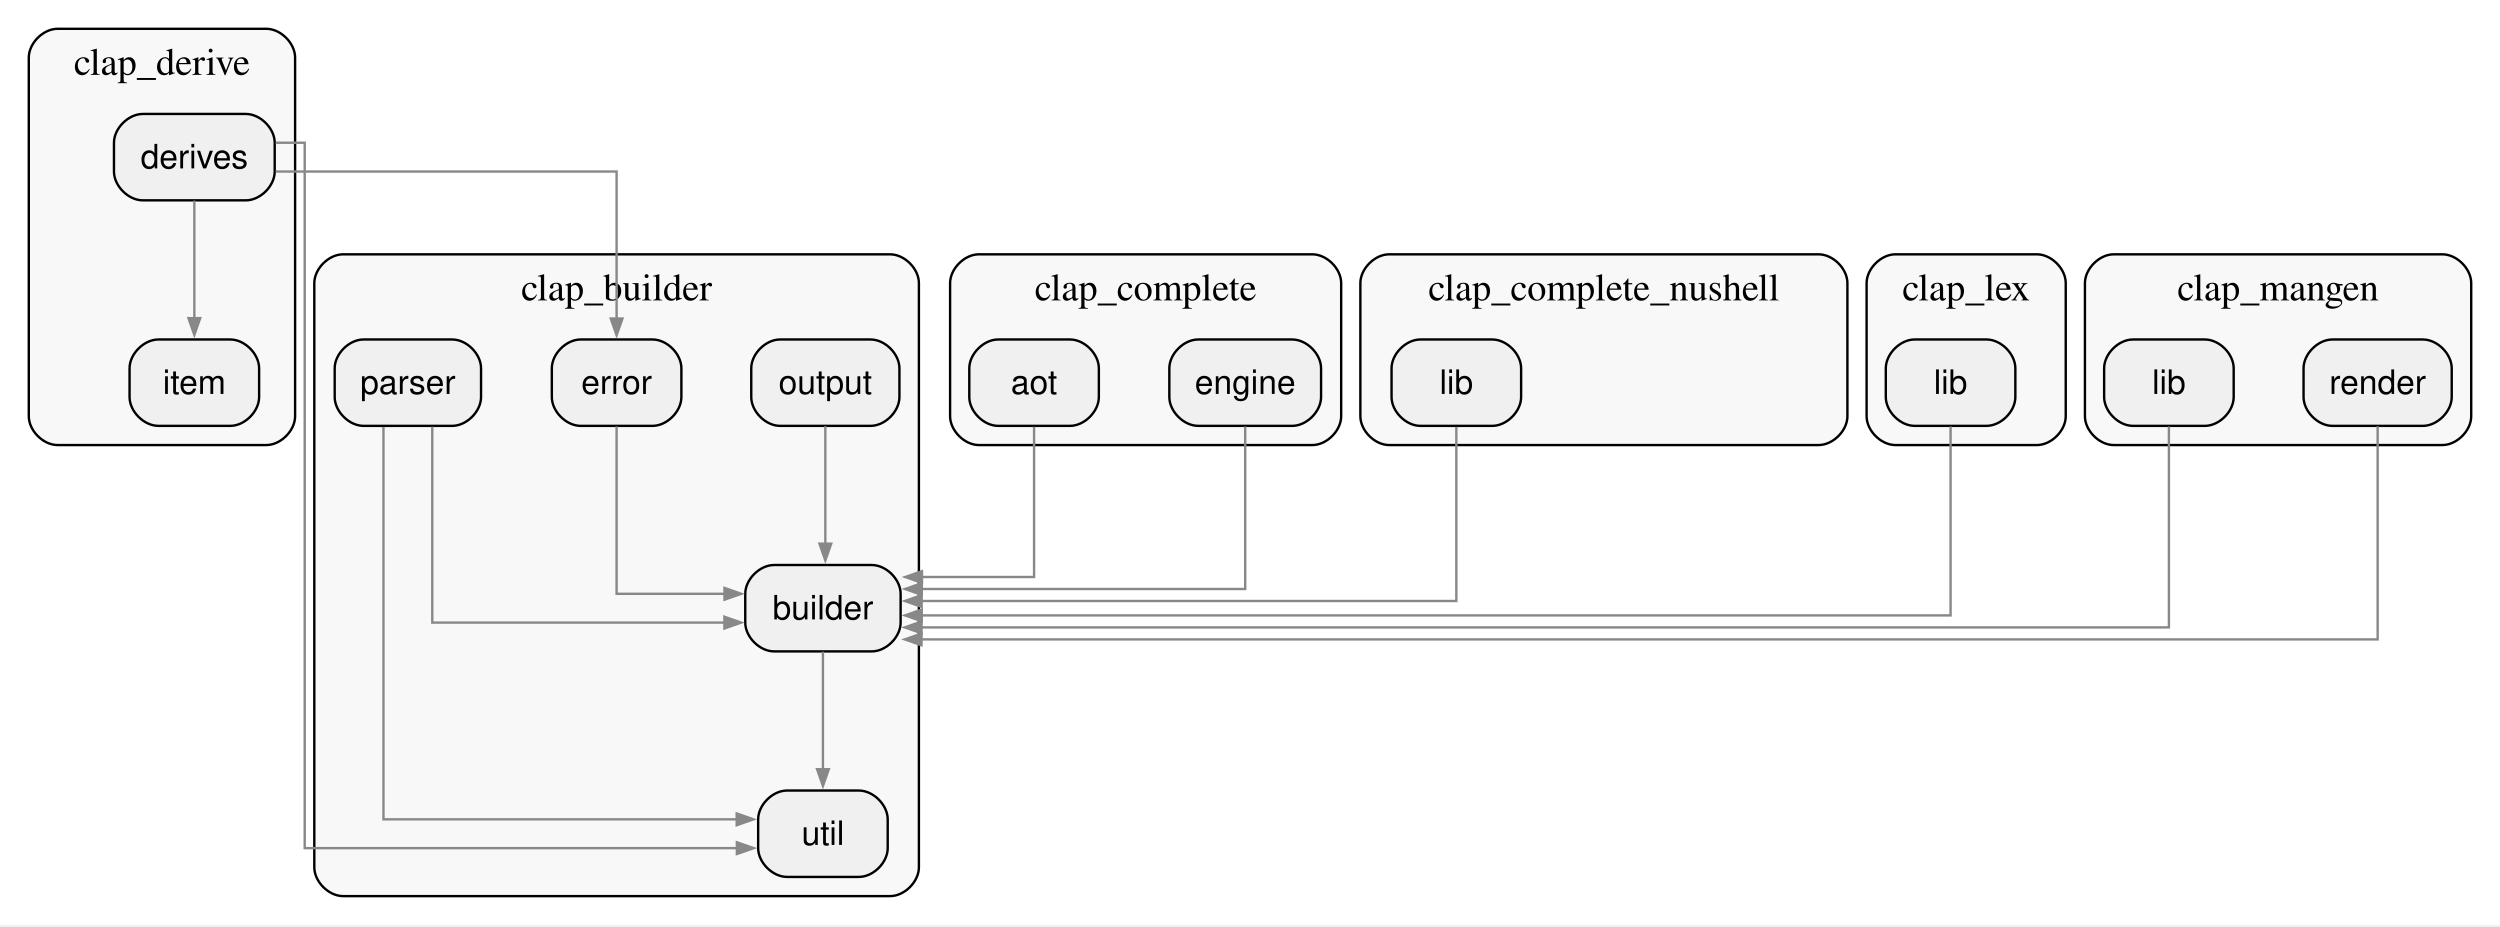
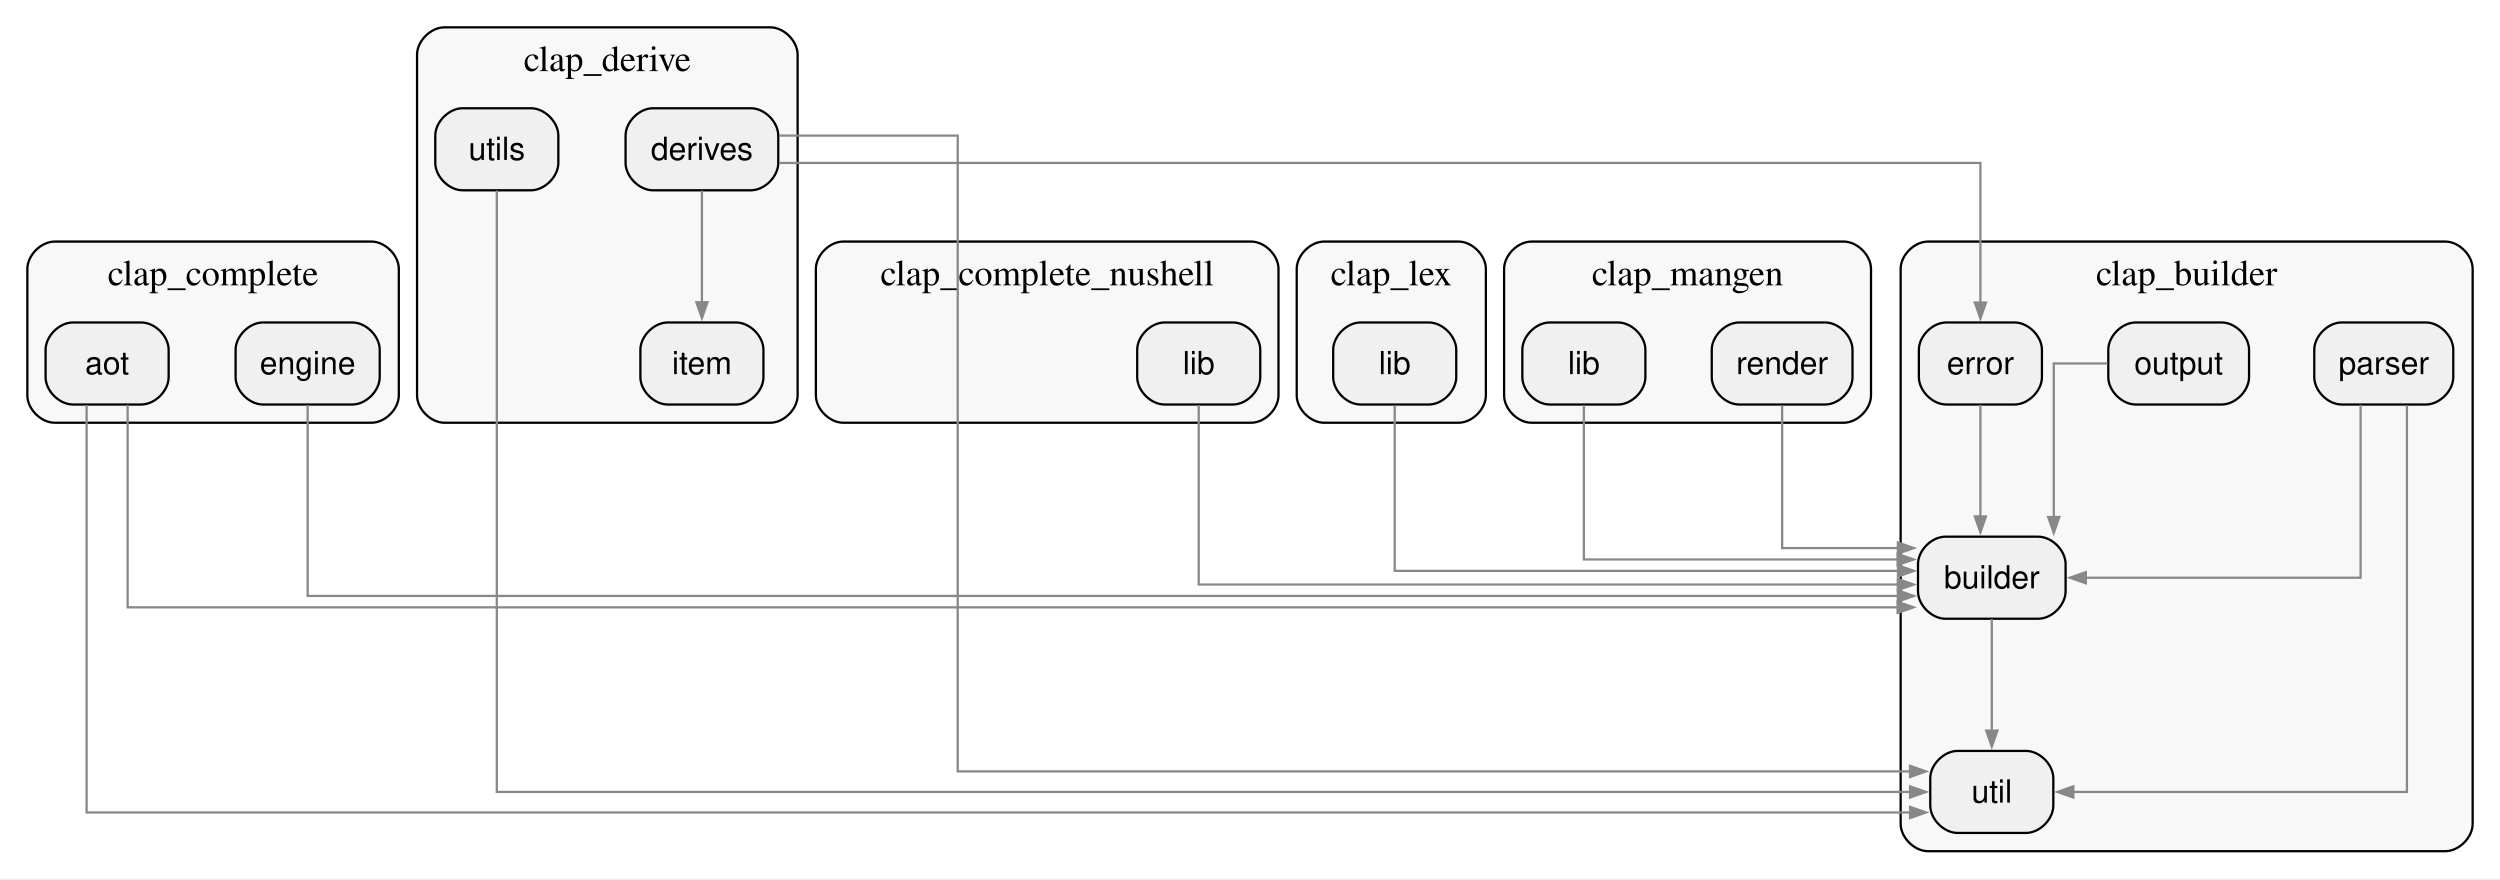
- <svg xmlns="http://www.w3.org/2000/svg" width="1042pt" height="386pt" viewBox="0.00 0.00 1042.00 386.00">
+ <svg xmlns="http://www.w3.org/2000/svg" width="1097pt" height="386pt" viewBox="0.00 0.00 1097.00 386.00">
  <g id="graph0" class="graph" transform="scale(1 1) rotate(0) translate(4 381.5)">
-     <polygon fill="white" stroke="none" points="-4,4 -4,-381.5 1038,-381.5 1038,4 -4,4" />
+     <polygon fill="white" stroke="none" points="-4,4 -4,-381.5 1093,-381.5 1093,4 -4,4" />
    <g id="clust1" class="cluster">
-       <path fill="#f8f8f8" stroke="black" d="M139,-8C139,-8 367,-8 367,-8 373,-8 379,-14 379,-20 379,-20 379,-263.5 379,-263.5 379,-269.5 373,-275.5 367,-275.5 367,-275.5 139,-275.5 139,-275.5 133,-275.5 127,-269.5 127,-263.5 127,-263.5 127,-20 127,-20 127,-14 133,-8 139,-8" />
-       <text xml:space="preserve" text-anchor="middle" x="253" y="-256.3" font-family="Times,serif" font-size="16.00">clap_builder</text>
+       <path fill="#f8f8f8" stroke="black" d="M842,-8C842,-8 1069,-8 1069,-8 1075,-8 1081,-14 1081,-20 1081,-20 1081,-263.5 1081,-263.5 1081,-269.5 1075,-275.5 1069,-275.5 1069,-275.5 842,-275.5 842,-275.5 836,-275.5 830,-269.5 830,-263.5 830,-263.5 830,-20 830,-20 830,-14 836,-8 842,-8" />
+       <text xml:space="preserve" text-anchor="middle" x="955.5" y="-256.3" font-family="Times,serif" font-size="16.00">clap_builder</text>
    </g>
    <g id="clust2" class="cluster">
-       <path fill="#f8f8f8" stroke="black" d="M404,-196C404,-196 543,-196 543,-196 549,-196 555,-202 555,-208 555,-208 555,-263.5 555,-263.5 555,-269.5 549,-275.5 543,-275.5 543,-275.5 404,-275.5 404,-275.5 398,-275.5 392,-269.5 392,-263.5 392,-263.5 392,-208 392,-208 392,-202 398,-196 404,-196" />
-       <text xml:space="preserve" text-anchor="middle" x="473.5" y="-256.3" font-family="Times,serif" font-size="16.00">clap_complete</text>
+       <path fill="#f8f8f8" stroke="black" d="M20,-196C20,-196 159,-196 159,-196 165,-196 171,-202 171,-208 171,-208 171,-263.5 171,-263.5 171,-269.5 165,-275.5 159,-275.5 159,-275.5 20,-275.5 20,-275.5 14,-275.5 8,-269.5 8,-263.5 8,-263.5 8,-208 8,-208 8,-202 14,-196 20,-196" />
+       <text xml:space="preserve" text-anchor="middle" x="89.5" y="-256.3" font-family="Times,serif" font-size="16.00">clap_complete</text>
    </g>
    <g id="clust3" class="cluster">
-       <path fill="#f8f8f8" stroke="black" d="M575,-196C575,-196 754,-196 754,-196 760,-196 766,-202 766,-208 766,-208 766,-263.5 766,-263.5 766,-269.5 760,-275.5 754,-275.5 754,-275.5 575,-275.5 575,-275.5 569,-275.5 563,-269.5 563,-263.5 563,-263.5 563,-208 563,-208 563,-202 569,-196 575,-196" />
-       <text xml:space="preserve" text-anchor="middle" x="664.5" y="-256.3" font-family="Times,serif" font-size="16.00">clap_complete_nushell</text>
+       <path fill="#f8f8f8" stroke="black" d="M366,-196C366,-196 545,-196 545,-196 551,-196 557,-202 557,-208 557,-208 557,-263.5 557,-263.5 557,-269.5 551,-275.5 545,-275.5 545,-275.5 366,-275.5 366,-275.5 360,-275.5 354,-269.5 354,-263.5 354,-263.5 354,-208 354,-208 354,-202 360,-196 366,-196" />
+       <text xml:space="preserve" text-anchor="middle" x="455.5" y="-256.3" font-family="Times,serif" font-size="16.00">clap_complete_nushell</text>
    </g>
    <g id="clust4" class="cluster">
-       <path fill="#f8f8f8" stroke="black" d="M20,-196C20,-196 107,-196 107,-196 113,-196 119,-202 119,-208 119,-208 119,-357.5 119,-357.5 119,-363.5 113,-369.5 107,-369.5 107,-369.5 20,-369.5 20,-369.5 14,-369.5 8,-363.5 8,-357.5 8,-357.5 8,-208 8,-208 8,-202 14,-196 20,-196" />
-       <text xml:space="preserve" text-anchor="middle" x="63.5" y="-350.3" font-family="Times,serif" font-size="16.00">clap_derive</text>
+       <path fill="#f8f8f8" stroke="black" d="M191,-196C191,-196 334,-196 334,-196 340,-196 346,-202 346,-208 346,-208 346,-357.5 346,-357.5 346,-363.5 340,-369.5 334,-369.5 334,-369.5 191,-369.5 191,-369.5 185,-369.5 179,-363.5 179,-357.5 179,-357.5 179,-208 179,-208 179,-202 185,-196 191,-196" />
+       <text xml:space="preserve" text-anchor="middle" x="262.5" y="-350.3" font-family="Times,serif" font-size="16.00">clap_derive</text>
    </g>
    <g id="clust5" class="cluster">
-       <path fill="#f8f8f8" stroke="black" d="M786,-196C786,-196 845,-196 845,-196 851,-196 857,-202 857,-208 857,-208 857,-263.5 857,-263.5 857,-269.5 851,-275.5 845,-275.5 845,-275.5 786,-275.5 786,-275.5 780,-275.5 774,-269.5 774,-263.5 774,-263.5 774,-208 774,-208 774,-202 780,-196 786,-196" />
-       <text xml:space="preserve" text-anchor="middle" x="815.5" y="-256.3" font-family="Times,serif" font-size="16.00">clap_lex</text>
+       <path fill="#f8f8f8" stroke="black" d="M577,-196C577,-196 636,-196 636,-196 642,-196 648,-202 648,-208 648,-208 648,-263.5 648,-263.5 648,-269.5 642,-275.5 636,-275.5 636,-275.5 577,-275.5 577,-275.5 571,-275.5 565,-269.5 565,-263.5 565,-263.5 565,-208 565,-208 565,-202 571,-196 577,-196" />
+       <text xml:space="preserve" text-anchor="middle" x="606.5" y="-256.3" font-family="Times,serif" font-size="16.00">clap_lex</text>
    </g>
    <g id="clust6" class="cluster">
-       <path fill="#f8f8f8" stroke="black" d="M877,-196C877,-196 1014,-196 1014,-196 1020,-196 1026,-202 1026,-208 1026,-208 1026,-263.5 1026,-263.5 1026,-269.5 1020,-275.5 1014,-275.5 1014,-275.5 877,-275.5 877,-275.5 871,-275.5 865,-269.5 865,-263.5 865,-263.5 865,-208 865,-208 865,-202 871,-196 877,-196" />
-       <text xml:space="preserve" text-anchor="middle" x="945.5" y="-256.3" font-family="Times,serif" font-size="16.00">clap_mangen</text>
+       <path fill="#f8f8f8" stroke="black" d="M668,-196C668,-196 805,-196 805,-196 811,-196 817,-202 817,-208 817,-208 817,-263.5 817,-263.5 817,-269.5 811,-275.5 805,-275.5 805,-275.5 668,-275.5 668,-275.5 662,-275.5 656,-269.5 656,-263.5 656,-263.5 656,-208 656,-208 656,-202 662,-196 668,-196" />
+       <text xml:space="preserve" text-anchor="middle" x="736.5" y="-256.3" font-family="Times,serif" font-size="16.00">clap_mangen</text>
    </g>
    <g id="node1" class="node">
-       <path fill="#f0f0f0" stroke="black" d="M359.38,-146C359.38,-146 318.62,-146 318.62,-146 312.62,-146 306.62,-140 306.62,-134 306.62,-134 306.62,-122 306.62,-122 306.62,-116 312.62,-110 318.62,-110 318.62,-110 359.38,-110 359.38,-110 365.38,-110 371.38,-116 371.38,-122 371.38,-122 371.38,-134 371.38,-134 371.38,-140 365.38,-146 359.38,-146" />
-       <text xml:space="preserve" text-anchor="middle" x="339" y="-123.33" font-family="Helvetica,sans-Serif" font-size="14.00">builder</text>
+       <path fill="#f0f0f0" stroke="black" d="M890.38,-146C890.38,-146 849.62,-146 849.62,-146 843.62,-146 837.62,-140 837.62,-134 837.62,-134 837.62,-122 837.62,-122 837.62,-116 843.62,-110 849.62,-110 849.62,-110 890.38,-110 890.38,-110 896.38,-110 902.38,-116 902.38,-122 902.38,-122 902.38,-134 902.38,-134 902.38,-140 896.38,-146 890.38,-146" />
+       <text xml:space="preserve" text-anchor="middle" x="870" y="-123.33" font-family="Helvetica,sans-Serif" font-size="14.00">builder</text>
    </g>
    <g id="node5" class="node">
-       <path fill="#f0f0f0" stroke="black" d="M354,-52C354,-52 324,-52 324,-52 318,-52 312,-46 312,-40 312,-40 312,-28 312,-28 312,-22 318,-16 324,-16 324,-16 354,-16 354,-16 360,-16 366,-22 366,-28 366,-28 366,-40 366,-40 366,-46 360,-52 354,-52" />
-       <text xml:space="preserve" text-anchor="middle" x="339" y="-29.32" font-family="Helvetica,sans-Serif" font-size="14.00">util</text>
+       <path fill="#f0f0f0" stroke="black" d="M885,-52C885,-52 855,-52 855,-52 849,-52 843,-46 843,-40 843,-40 843,-28 843,-28 843,-22 849,-16 855,-16 855,-16 885,-16 885,-16 891,-16 897,-22 897,-28 897,-28 897,-40 897,-40 897,-46 891,-52 885,-52" />
+       <text xml:space="preserve" text-anchor="middle" x="870" y="-29.32" font-family="Helvetica,sans-Serif" font-size="14.00">util</text>
    </g>
    <g id="edge1" class="edge">
-       <path fill="none" stroke="#888888" d="M339,-109.88C339,-109.88 339,-60.9 339,-60.9" />
-       <polygon fill="#888888" stroke="#888888" points="341.45,-60.9 339,-53.9 336.55,-60.9 341.45,-60.9" />
+       <path fill="none" stroke="#888888" d="M870,-109.88C870,-109.88 870,-60.9 870,-60.9" />
+       <polygon fill="#888888" stroke="#888888" points="872.45,-60.9 870,-53.9 867.55,-60.9 872.45,-60.9" />
    </g>
    <g id="node2" class="node">
-       <path fill="#f0f0f0" stroke="black" d="M268,-240C268,-240 238,-240 238,-240 232,-240 226,-234 226,-228 226,-228 226,-216 226,-216 226,-210 232,-204 238,-204 238,-204 268,-204 268,-204 274,-204 280,-210 280,-216 280,-216 280,-228 280,-228 280,-234 274,-240 268,-240" />
-       <text xml:space="preserve" text-anchor="middle" x="253" y="-217.32" font-family="Helvetica,sans-Serif" font-size="14.00">error</text>
+       <path fill="#f0f0f0" stroke="black" d="M880,-240C880,-240 850,-240 850,-240 844,-240 838,-234 838,-228 838,-228 838,-216 838,-216 838,-210 844,-204 850,-204 850,-204 880,-204 880,-204 886,-204 892,-210 892,-216 892,-216 892,-228 892,-228 892,-234 886,-240 880,-240" />
+       <text xml:space="preserve" text-anchor="middle" x="865" y="-217.32" font-family="Helvetica,sans-Serif" font-size="14.00">error</text>
    </g>
    <g id="edge2" class="edge">
-       <path fill="none" stroke="#888888" d="M253,-203.77C253,-177.99 253,-134 253,-134 253,-134 297.97,-134 297.97,-134" />
-       <polygon fill="#888888" stroke="#888888" points="297.97,-136.45 304.97,-134 297.97,-131.55 297.97,-136.45" />
+       <path fill="none" stroke="#888888" d="M865,-203.88C865,-203.88 865,-154.9 865,-154.9" />
+       <polygon fill="#888888" stroke="#888888" points="867.45,-154.9 865,-147.9 862.55,-154.9 867.45,-154.9" />
    </g>
    <g id="node3" class="node">
-       <path fill="#f0f0f0" stroke="black" d="M358.88,-240C358.88,-240 321.12,-240 321.12,-240 315.12,-240 309.12,-234 309.12,-228 309.12,-228 309.12,-216 309.12,-216 309.12,-210 315.12,-204 321.12,-204 321.12,-204 358.88,-204 358.88,-204 364.88,-204 370.88,-210 370.88,-216 370.88,-216 370.88,-228 370.88,-228 370.88,-234 364.88,-240 358.88,-240" />
-       <text xml:space="preserve" text-anchor="middle" x="340" y="-217.32" font-family="Helvetica,sans-Serif" font-size="14.00">output</text>
+       <path fill="#f0f0f0" stroke="black" d="M970.88,-240C970.88,-240 933.12,-240 933.12,-240 927.12,-240 921.12,-234 921.12,-228 921.12,-228 921.12,-216 921.12,-216 921.12,-210 927.12,-204 933.12,-204 933.12,-204 970.88,-204 970.88,-204 976.88,-204 982.88,-210 982.88,-216 982.88,-216 982.88,-228 982.88,-228 982.88,-234 976.88,-240 970.88,-240" />
+       <text xml:space="preserve" text-anchor="middle" x="952" y="-217.32" font-family="Helvetica,sans-Serif" font-size="14.00">output</text>
    </g>
    <g id="edge3" class="edge">
-       <path fill="none" stroke="#888888" d="M340,-203.88C340,-203.88 340,-154.9 340,-154.9" />
-       <polygon fill="#888888" stroke="#888888" points="342.45,-154.9 340,-147.9 337.55,-154.9 342.45,-154.9" />
+       <path fill="none" stroke="#888888" d="M920.75,-222C908.44,-222 897.19,-222 897.19,-222 897.19,-222 897.19,-154.64 897.19,-154.64" />
+       <polygon fill="#888888" stroke="#888888" points="899.64,-154.64 897.19,-147.64 894.74,-154.64 899.64,-154.64" />
    </g>
    <g id="node4" class="node">
-       <path fill="#f0f0f0" stroke="black" d="M184.5,-240C184.5,-240 147.5,-240 147.5,-240 141.5,-240 135.5,-234 135.5,-228 135.5,-228 135.5,-216 135.5,-216 135.5,-210 141.5,-204 147.5,-204 147.5,-204 184.5,-204 184.5,-204 190.5,-204 196.5,-210 196.5,-216 196.5,-216 196.5,-228 196.5,-228 196.5,-234 190.5,-240 184.5,-240" />
-       <text xml:space="preserve" text-anchor="middle" x="166" y="-217.32" font-family="Helvetica,sans-Serif" font-size="14.00">parser</text>
+       <path fill="#f0f0f0" stroke="black" d="M1060.5,-240C1060.5,-240 1023.5,-240 1023.5,-240 1017.5,-240 1011.5,-234 1011.5,-228 1011.5,-228 1011.5,-216 1011.5,-216 1011.5,-210 1017.5,-204 1023.5,-204 1023.5,-204 1060.5,-204 1060.5,-204 1066.5,-204 1072.5,-210 1072.5,-216 1072.5,-216 1072.5,-228 1072.5,-228 1072.5,-234 1066.5,-240 1060.5,-240" />
+       <text xml:space="preserve" text-anchor="middle" x="1042" y="-217.32" font-family="Helvetica,sans-Serif" font-size="14.00">parser</text>
    </g>
    <g id="edge4" class="edge">
-       <path fill="none" stroke="#888888" d="M176.17,-203.66C176.17,-174.79 176.17,-122 176.17,-122 176.17,-122 297.93,-122 297.93,-122" />
-       <polygon fill="#888888" stroke="#888888" points="297.93,-124.45 304.93,-122 297.93,-119.55 297.93,-124.45" />
+       <path fill="none" stroke="#888888" d="M1031.83,-203.88C1031.83,-176.56 1031.83,-128 1031.83,-128 1031.83,-128 911.26,-128 911.26,-128" />
+       <polygon fill="#888888" stroke="#888888" points="911.26,-125.55 904.26,-128 911.26,-130.45 911.26,-125.55" />
    </g>
    <g id="edge5" class="edge">
-       <path fill="none" stroke="#888888" d="M155.83,-203.55C155.83,-157.28 155.83,-40 155.83,-40 155.83,-40 303.06,-40 303.06,-40" />
-       <polygon fill="#888888" stroke="#888888" points="303.06,-42.45 310.06,-40 303.06,-37.55 303.06,-42.45" />
+       <path fill="none" stroke="#888888" d="M1052.17,-203.63C1052.17,-156.33 1052.17,-34 1052.17,-34 1052.17,-34 905.79,-34 905.79,-34" />
+       <polygon fill="#888888" stroke="#888888" points="905.79,-31.55 898.79,-34 905.79,-36.45 905.79,-31.55" />
    </g>
    <g id="node6" class="node">
-       <path fill="#f0f0f0" stroke="black" d="M442,-240C442,-240 412,-240 412,-240 406,-240 400,-234 400,-228 400,-228 400,-216 400,-216 400,-210 406,-204 412,-204 412,-204 442,-204 442,-204 448,-204 454,-210 454,-216 454,-216 454,-228 454,-228 454,-234 448,-240 442,-240" />
-       <text xml:space="preserve" text-anchor="middle" x="427" y="-217.32" font-family="Helvetica,sans-Serif" font-size="14.00">aot</text>
+       <path fill="#f0f0f0" stroke="black" d="M58,-240C58,-240 28,-240 28,-240 22,-240 16,-234 16,-228 16,-228 16,-216 16,-216 16,-210 22,-204 28,-204 28,-204 58,-204 58,-204 64,-204 70,-210 70,-216 70,-216 70,-228 70,-228 70,-234 64,-240 58,-240" />
+       <text xml:space="preserve" text-anchor="middle" x="43" y="-217.32" font-family="Helvetica,sans-Serif" font-size="14.00">aot</text>
    </g>
    <g id="edge6" class="edge">
-       <path fill="none" stroke="#888888" d="M427,-203.62C427,-179.72 427,-141 427,-141 427,-141 380.28,-141 380.28,-141" />
-       <polygon fill="#888888" stroke="#888888" points="380.28,-138.55 373.28,-141 380.28,-143.45 380.28,-138.55" />
+       <path fill="none" stroke="#888888" d="M52,-203.85C52,-173.32 52,-115 52,-115 52,-115 828.66,-115 828.66,-115" />
+       <polygon fill="#888888" stroke="#888888" points="828.66,-117.45 835.66,-115 828.66,-112.55 828.66,-117.45" />
+     </g>
+     <g id="edge7" class="edge">
+       <path fill="none" stroke="#888888" d="M34,-203.82C34,-155.05 34,-25 34,-25 34,-25 834.15,-25 834.15,-25" />
+       <polygon fill="#888888" stroke="#888888" points="834.15,-27.45 841.15,-25 834.15,-22.55 834.15,-27.45" />
    </g>
    <g id="node7" class="node">
-       <path fill="#f0f0f0" stroke="black" d="M534.62,-240C534.62,-240 495.38,-240 495.38,-240 489.38,-240 483.38,-234 483.38,-228 483.38,-228 483.38,-216 483.38,-216 483.38,-210 489.38,-204 495.38,-204 495.38,-204 534.62,-204 534.62,-204 540.62,-204 546.62,-210 546.62,-216 546.62,-216 546.62,-228 546.62,-228 546.62,-234 540.62,-240 534.62,-240" />
-       <text xml:space="preserve" text-anchor="middle" x="515" y="-217.32" font-family="Helvetica,sans-Serif" font-size="14.00">engine</text>
+       <path fill="#f0f0f0" stroke="black" d="M150.62,-240C150.62,-240 111.38,-240 111.38,-240 105.38,-240 99.38,-234 99.38,-228 99.38,-228 99.38,-216 99.38,-216 99.38,-210 105.38,-204 111.38,-204 111.38,-204 150.62,-204 150.62,-204 156.62,-204 162.62,-210 162.62,-216 162.62,-216 162.62,-228 162.62,-228 162.62,-234 156.62,-240 150.62,-240" />
+       <text xml:space="preserve" text-anchor="middle" x="131" y="-217.32" font-family="Helvetica,sans-Serif" font-size="14.00">engine</text>
    </g>
-     <g id="edge7" class="edge">
-       <path fill="none" stroke="#888888" d="M515,-203.76C515,-178.52 515,-136 515,-136 515,-136 380.21,-136 380.21,-136" />
-       <polygon fill="#888888" stroke="#888888" points="380.21,-133.55 373.21,-136 380.21,-138.45 380.21,-133.55" />
+     <g id="edge8" class="edge">
+       <path fill="none" stroke="#888888" d="M131,-203.76C131,-174.43 131,-120 131,-120 131,-120 828.78,-120 828.78,-120" />
+       <polygon fill="#888888" stroke="#888888" points="828.78,-122.45 835.78,-120 828.78,-117.55 828.78,-122.45" />
    </g>
    <g id="node8" class="node">
-       <path fill="#f0f0f0" stroke="black" d="M618,-240C618,-240 588,-240 588,-240 582,-240 576,-234 576,-228 576,-228 576,-216 576,-216 576,-210 582,-204 588,-204 588,-204 618,-204 618,-204 624,-204 630,-210 630,-216 630,-216 630,-228 630,-228 630,-234 624,-240 618,-240" />
-       <text xml:space="preserve" text-anchor="middle" x="603" y="-217.32" font-family="Helvetica,sans-Serif" font-size="14.00">lib</text>
+       <path fill="#f0f0f0" stroke="black" d="M537,-240C537,-240 507,-240 507,-240 501,-240 495,-234 495,-228 495,-228 495,-216 495,-216 495,-210 501,-204 507,-204 507,-204 537,-204 537,-204 543,-204 549,-210 549,-216 549,-216 549,-228 549,-228 549,-234 543,-240 537,-240" />
+       <text xml:space="preserve" text-anchor="middle" x="522" y="-217.32" font-family="Helvetica,sans-Serif" font-size="14.00">lib</text>
    </g>
-     <g id="edge8" class="edge">
-       <path fill="none" stroke="#888888" d="M603,-203.58C603,-176.99 603,-131 603,-131 603,-131 380.15,-131 380.15,-131" />
-       <polygon fill="#888888" stroke="#888888" points="380.15,-128.55 373.15,-131 380.15,-133.45 380.15,-128.55" />
+     <g id="edge9" class="edge">
+       <path fill="none" stroke="#888888" d="M522,-203.76C522,-175.66 522,-125 522,-125 522,-125 828.75,-125 828.75,-125" />
+       <polygon fill="#888888" stroke="#888888" points="828.75,-127.45 835.75,-125 828.75,-122.55 828.75,-127.45" />
    </g>
    <g id="node9" class="node">
-       <path fill="#f0f0f0" stroke="black" d="M98.5,-334C98.5,-334 55.5,-334 55.5,-334 49.5,-334 43.5,-328 43.5,-322 43.5,-322 43.5,-310 43.5,-310 43.5,-304 49.5,-298 55.5,-298 55.5,-298 98.5,-298 98.5,-298 104.5,-298 110.5,-304 110.5,-310 110.5,-310 110.5,-322 110.5,-322 110.5,-328 104.5,-334 98.5,-334" />
-       <text xml:space="preserve" text-anchor="middle" x="77" y="-311.32" font-family="Helvetica,sans-Serif" font-size="14.00">derives</text>
-     </g>
-     <g id="edge9" class="edge">
-       <path fill="none" stroke="#888888" d="M110.93,-310C162.08,-310 253,-310 253,-310 253,-310 253,-248.75 253,-248.75" />
-       <polygon fill="#888888" stroke="#888888" points="255.45,-248.75 253,-241.75 250.55,-248.75 255.45,-248.75" />
+       <path fill="#f0f0f0" stroke="black" d="M325.5,-334C325.5,-334 282.5,-334 282.5,-334 276.5,-334 270.5,-328 270.5,-322 270.5,-322 270.5,-310 270.5,-310 270.5,-304 276.5,-298 282.5,-298 282.5,-298 325.5,-298 325.5,-298 331.5,-298 337.5,-304 337.5,-310 337.5,-310 337.5,-322 337.5,-322 337.5,-328 331.5,-334 325.5,-334" />
+       <text xml:space="preserve" text-anchor="middle" x="304" y="-311.32" font-family="Helvetica,sans-Serif" font-size="14.00">derives</text>
    </g>
    <g id="edge10" class="edge">
-       <path fill="none" stroke="#888888" d="M110.91,-322C117.81,-322 123,-322 123,-322 123,-322 123,-28 123,-28 123,-28 303.13,-28 303.13,-28" />
-       <polygon fill="#888888" stroke="#888888" points="303.13,-30.45 310.13,-28 303.13,-25.55 303.13,-30.45" />
+       <path fill="none" stroke="#888888" d="M337.83,-310C459.12,-310 865,-310 865,-310 865,-310 865,-248.75 865,-248.75" />
+       <polygon fill="#888888" stroke="#888888" points="867.45,-248.75 865,-241.75 862.55,-248.75 867.45,-248.75" />
+     </g>
+     <g id="edge11" class="edge">
+       <path fill="none" stroke="#888888" d="M337.98,-322C371.02,-322 416.25,-322 416.25,-322 416.25,-322 416.25,-43 416.25,-43 416.25,-43 834.12,-43 834.12,-43" />
+       <polygon fill="#888888" stroke="#888888" points="834.12,-45.45 841.12,-43 834.12,-40.55 834.12,-45.45" />
    </g>
    <g id="node10" class="node">
-       <path fill="#f0f0f0" stroke="black" d="M92,-240C92,-240 62,-240 62,-240 56,-240 50,-234 50,-228 50,-228 50,-216 50,-216 50,-210 56,-204 62,-204 62,-204 92,-204 92,-204 98,-204 104,-210 104,-216 104,-216 104,-228 104,-228 104,-234 98,-240 92,-240" />
-       <text xml:space="preserve" text-anchor="middle" x="77" y="-217.32" font-family="Helvetica,sans-Serif" font-size="14.00">item</text>
+       <path fill="#f0f0f0" stroke="black" d="M319,-240C319,-240 289,-240 289,-240 283,-240 277,-234 277,-228 277,-228 277,-216 277,-216 277,-210 283,-204 289,-204 289,-204 319,-204 319,-204 325,-204 331,-210 331,-216 331,-216 331,-228 331,-228 331,-234 325,-240 319,-240" />
+       <text xml:space="preserve" text-anchor="middle" x="304" y="-217.32" font-family="Helvetica,sans-Serif" font-size="14.00">item</text>
    </g>
-     <g id="edge11" class="edge">
-       <path fill="none" stroke="#888888" d="M77,-297.88C77,-297.88 77,-248.9 77,-248.9" />
-       <polygon fill="#888888" stroke="#888888" points="79.45,-248.9 77,-241.9 74.55,-248.9 79.45,-248.9" />
+     <g id="edge12" class="edge">
+       <path fill="none" stroke="#888888" d="M304,-297.88C304,-297.88 304,-248.9 304,-248.9" />
+       <polygon fill="#888888" stroke="#888888" points="306.45,-248.9 304,-241.9 301.55,-248.9 306.45,-248.9" />
    </g>
    <g id="node11" class="node">
-       <path fill="#f0f0f0" stroke="black" d="M824,-240C824,-240 794,-240 794,-240 788,-240 782,-234 782,-228 782,-228 782,-216 782,-216 782,-210 788,-204 794,-204 794,-204 824,-204 824,-204 830,-204 836,-210 836,-216 836,-216 836,-228 836,-228 836,-234 830,-240 824,-240" />
-       <text xml:space="preserve" text-anchor="middle" x="809" y="-217.32" font-family="Helvetica,sans-Serif" font-size="14.00">lib</text>
+       <path fill="#f0f0f0" stroke="black" d="M229,-334C229,-334 199,-334 199,-334 193,-334 187,-328 187,-322 187,-322 187,-310 187,-310 187,-304 193,-298 199,-298 199,-298 229,-298 229,-298 235,-298 241,-304 241,-310 241,-310 241,-322 241,-322 241,-328 235,-334 229,-334" />
+       <text xml:space="preserve" text-anchor="middle" x="214" y="-311.32" font-family="Helvetica,sans-Serif" font-size="14.00">utils</text>
    </g>
-     <g id="edge12" class="edge">
-       <path fill="none" stroke="#888888" d="M809,-203.76C809,-175.66 809,-125 809,-125 809,-125 380.19,-125 380.19,-125" />
-       <polygon fill="#888888" stroke="#888888" points="380.19,-122.55 373.19,-125 380.19,-127.45 380.19,-122.55" />
+     <g id="edge13" class="edge">
+       <path fill="none" stroke="#888888" d="M214,-297.93C214,-235.69 214,-34 214,-34 214,-34 834.13,-34 834.13,-34" />
+       <polygon fill="#888888" stroke="#888888" points="834.13,-36.45 841.13,-34 834.13,-31.55 834.13,-36.45" />
    </g>
    <g id="node12" class="node">
-       <path fill="#f0f0f0" stroke="black" d="M915,-240C915,-240 885,-240 885,-240 879,-240 873,-234 873,-228 873,-228 873,-216 873,-216 873,-210 879,-204 885,-204 885,-204 915,-204 915,-204 921,-204 927,-210 927,-216 927,-216 927,-228 927,-228 927,-234 921,-240 915,-240" />
-       <text xml:space="preserve" text-anchor="middle" x="900" y="-217.32" font-family="Helvetica,sans-Serif" font-size="14.00">lib</text>
+       <path fill="#f0f0f0" stroke="black" d="M623,-240C623,-240 593,-240 593,-240 587,-240 581,-234 581,-228 581,-228 581,-216 581,-216 581,-210 587,-204 593,-204 593,-204 623,-204 623,-204 629,-204 635,-210 635,-216 635,-216 635,-228 635,-228 635,-234 629,-240 623,-240" />
+       <text xml:space="preserve" text-anchor="middle" x="608" y="-217.32" font-family="Helvetica,sans-Serif" font-size="14.00">lib</text>
    </g>
-     <g id="edge13" class="edge">
-       <path fill="none" stroke="#888888" d="M900,-203.76C900,-174.43 900,-120 900,-120 900,-120 380.1,-120 380.1,-120" />
-       <polygon fill="#888888" stroke="#888888" points="380.1,-117.55 373.1,-120 380.1,-122.45 380.1,-117.55" />
+     <g id="edge14" class="edge">
+       <path fill="none" stroke="#888888" d="M608,-203.58C608,-176.99 608,-131 608,-131 608,-131 828.83,-131 828.83,-131" />
+       <polygon fill="#888888" stroke="#888888" points="828.83,-133.45 835.83,-131 828.83,-128.55 828.83,-133.45" />
    </g>
    <g id="node13" class="node">
-       <path fill="#f0f0f0" stroke="black" d="M1005.88,-240C1005.88,-240 968.12,-240 968.12,-240 962.12,-240 956.12,-234 956.12,-228 956.12,-228 956.12,-216 956.12,-216 956.12,-210 962.12,-204 968.12,-204 968.12,-204 1005.88,-204 1005.88,-204 1011.88,-204 1017.88,-210 1017.88,-216 1017.88,-216 1017.88,-228 1017.88,-228 1017.88,-234 1011.88,-240 1005.88,-240" />
-       <text xml:space="preserve" text-anchor="middle" x="987" y="-217.32" font-family="Helvetica,sans-Serif" font-size="14.00">render</text>
+       <path fill="#f0f0f0" stroke="black" d="M706,-240C706,-240 676,-240 676,-240 670,-240 664,-234 664,-228 664,-228 664,-216 664,-216 664,-210 670,-204 676,-204 676,-204 706,-204 706,-204 712,-204 718,-210 718,-216 718,-216 718,-228 718,-228 718,-234 712,-240 706,-240" />
+       <text xml:space="preserve" text-anchor="middle" x="691" y="-217.32" font-family="Helvetica,sans-Serif" font-size="14.00">lib</text>
    </g>
-     <g id="edge14" class="edge">
-       <path fill="none" stroke="#888888" d="M987,-203.85C987,-173.32 987,-115 987,-115 987,-115 380.09,-115 380.09,-115" />
-       <polygon fill="#888888" stroke="#888888" points="380.09,-112.55 373.09,-115 380.09,-117.45 380.09,-112.55" />
+     <g id="edge15" class="edge">
+       <path fill="none" stroke="#888888" d="M691,-203.76C691,-178.52 691,-136 691,-136 691,-136 828.66,-136 828.66,-136" />
+       <polygon fill="#888888" stroke="#888888" points="828.66,-138.45 835.66,-136 828.66,-133.55 828.66,-138.45" />
+     </g>
+     <g id="node14" class="node">
+       <path fill="#f0f0f0" stroke="black" d="M796.88,-240C796.88,-240 759.12,-240 759.12,-240 753.12,-240 747.12,-234 747.12,-228 747.12,-228 747.12,-216 747.12,-216 747.12,-210 753.12,-204 759.12,-204 759.12,-204 796.88,-204 796.88,-204 802.88,-204 808.88,-210 808.88,-216 808.88,-216 808.88,-228 808.88,-228 808.88,-234 802.88,-240 796.88,-240" />
+       <text xml:space="preserve" text-anchor="middle" x="778" y="-217.32" font-family="Helvetica,sans-Serif" font-size="14.00">render</text>
+     </g>
+     <g id="edge16" class="edge">
+       <path fill="none" stroke="#888888" d="M778,-203.62C778,-179.72 778,-141 778,-141 778,-141 828.79,-141 828.79,-141" />
+       <polygon fill="#888888" stroke="#888888" points="828.79,-143.45 835.79,-141 828.79,-138.55 828.79,-143.45" />
    </g>
  </g>
</svg>
